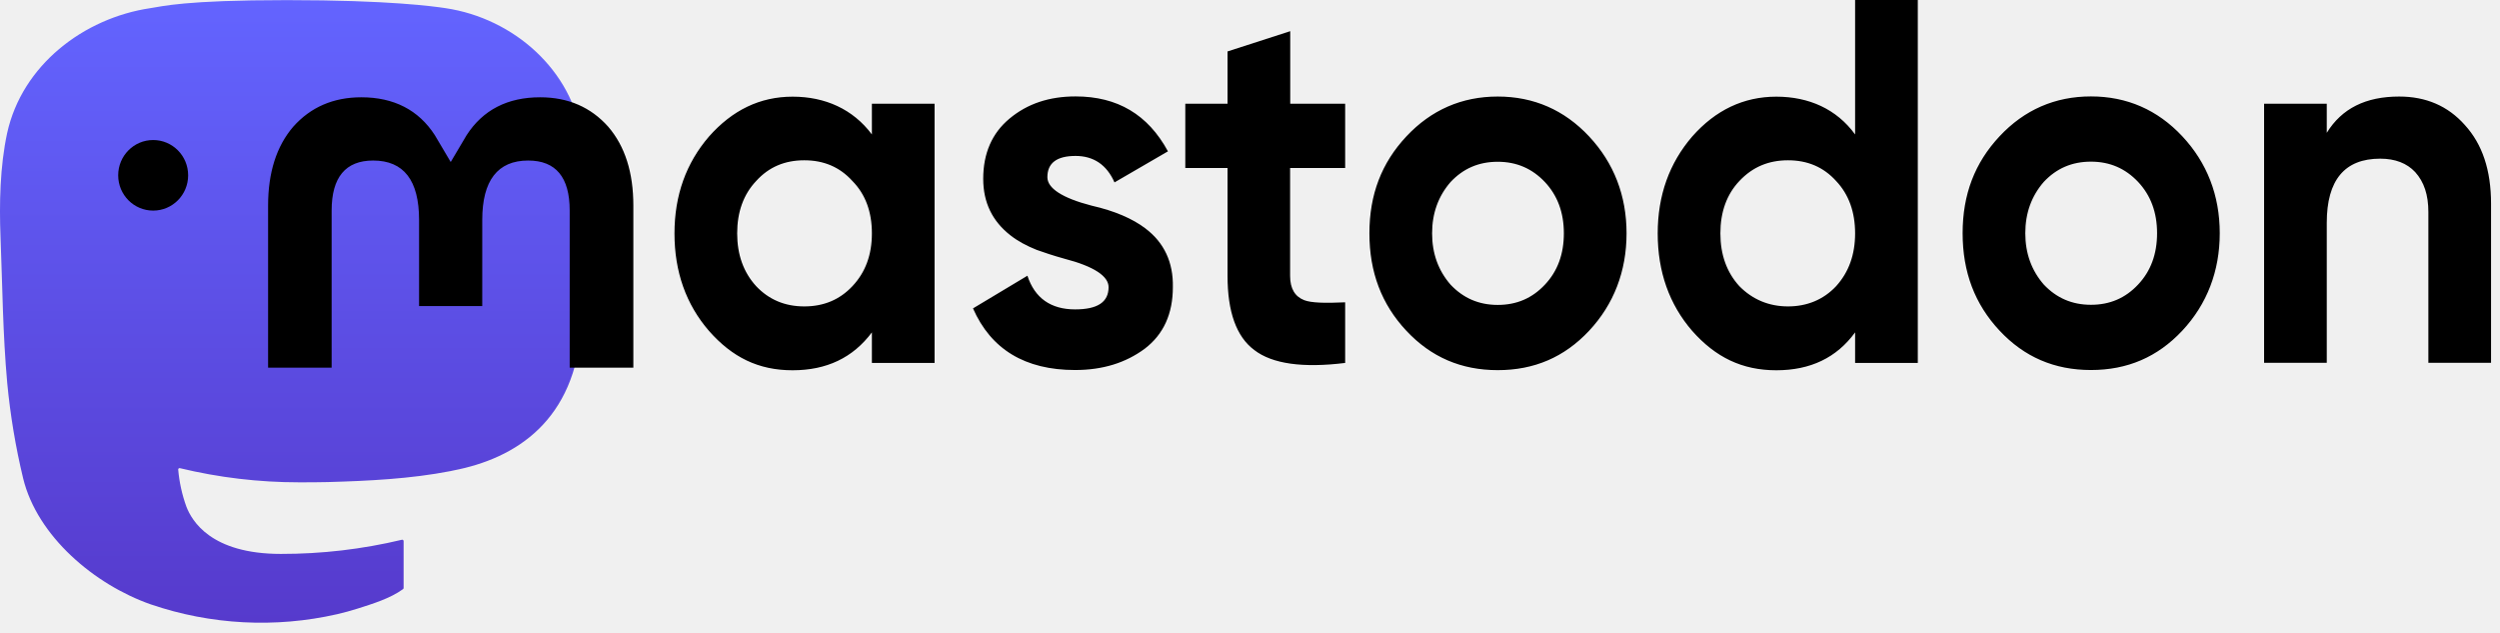
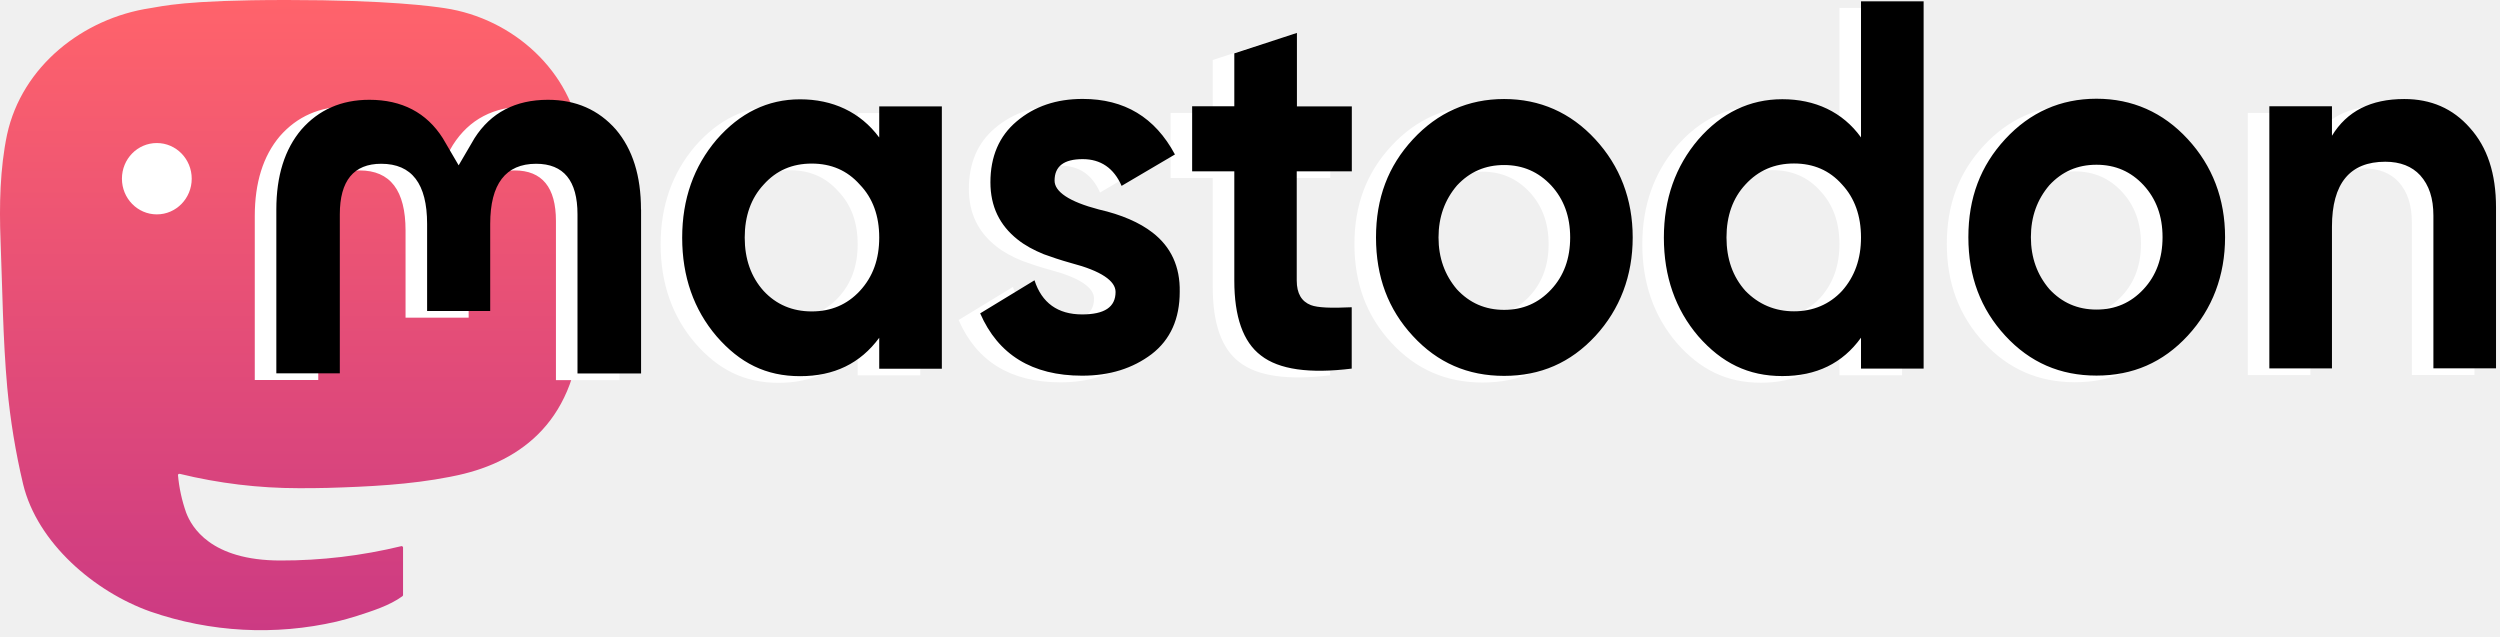
- <svg xmlns="http://www.w3.org/2000/svg" xmlns:xlink="http://www.w3.org/1999/xlink" width="261" height="66" viewBox="0 0 261 66" fill="none">
-   <symbol id="logo-symbol-wordmark">
-     <path d="M60.754 14.403C59.814 7.419 53.727 1.916 46.512 0.849C45.294 0.669 40.682 0.013 29.997 0.013H29.918C19.23 0.013 16.937 0.669 15.72 0.849C8.705 1.886 2.299 6.832 0.745 13.898C-0.003 17.378 -0.083 21.237 0.056 24.776C0.254 29.851 0.293 34.918 0.753 39.973C1.072 43.331 1.628 46.661 2.417 49.941C3.894 55.997 9.875 61.037 15.734 63.093C22.008 65.237 28.754 65.593 35.218 64.121C35.929 63.956 36.632 63.764 37.325 63.545C38.897 63.046 40.738 62.487 42.091 61.507C42.11 61.493 42.125 61.475 42.136 61.455C42.147 61.434 42.153 61.412 42.153 61.389V56.49C42.153 56.469 42.148 56.447 42.138 56.428C42.129 56.409 42.115 56.392 42.098 56.379C42.081 56.365 42.061 56.356 42.04 56.351C42.019 56.346 41.997 56.347 41.976 56.351C37.834 57.341 33.59 57.836 29.332 57.829C22.005 57.829 20.034 54.351 19.469 52.904C19.016 51.653 18.727 50.348 18.612 49.022C18.611 49 18.615 48.977 18.624 48.957C18.633 48.937 18.647 48.919 18.664 48.904C18.682 48.89 18.702 48.88 18.724 48.876C18.745 48.871 18.768 48.871 18.79 48.877C22.862 49.859 27.037 50.355 31.227 50.354C32.234 50.354 33.239 50.354 34.246 50.328C38.46 50.209 42.901 49.994 47.047 49.184C47.15 49.164 47.253 49.146 47.342 49.119C53.881 47.864 60.104 43.923 60.736 33.943C60.76 33.55 60.819 29.828 60.819 29.42C60.822 28.035 61.265 19.591 60.754 14.403Z" fill="url(#paint0_linear_89_11)" />
-     <path d="M12.344 18.303C12.344 16.267 13.978 14.619 15.997 14.619C18.016 14.619 19.65 16.267 19.65 18.303C19.65 20.34 18.016 21.987 15.997 21.987C13.978 21.987 12.344 20.34 12.344 18.303Z" fill="currentColor" />
-     <path d="M66.148 21.468V38.384H59.499V21.974C59.499 18.511 58.058 16.76 55.164 16.76C51.975 16.76 50.367 18.848 50.367 22.96V31.95H43.769V22.96C43.769 18.835 42.174 16.76 38.971 16.76C36.09 16.76 34.637 18.511 34.637 21.974V38.384H28V21.468C28 18.018 28.875 15.268 30.624 13.231C32.437 11.195 34.804 10.157 37.736 10.157C41.132 10.157 43.717 11.48 45.415 14.114L47.074 16.915L48.733 14.114C50.431 11.48 53.004 10.157 56.412 10.157C59.344 10.157 61.711 11.195 63.525 13.231C65.274 15.268 66.148 18.005 66.148 21.468ZM89.03 29.874C90.406 28.409 91.062 26.579 91.062 24.361C91.062 22.143 90.406 20.301 89.03 18.9C87.705 17.434 86.033 16.734 84.001 16.734C81.969 16.734 80.296 17.434 78.972 18.9C77.647 20.301 76.991 22.143 76.991 24.361C76.991 26.579 77.647 28.422 78.972 29.874C80.296 31.275 81.969 31.989 84.001 31.989C86.033 31.989 87.705 31.288 89.03 29.874ZM91.062 10.832H97.609V37.891H91.062V34.7C89.081 37.346 86.342 38.656 82.779 38.656C79.216 38.656 76.477 37.307 74.046 34.544C71.653 31.781 70.444 28.37 70.444 24.374C70.444 20.379 71.666 17.019 74.046 14.256C76.489 11.493 79.383 10.092 82.779 10.092C86.174 10.092 89.081 11.389 91.062 14.036V10.845V10.832ZM119.654 23.868C121.583 25.334 122.548 27.384 122.496 29.978C122.496 32.741 121.532 34.907 119.551 36.412C117.57 37.878 115.178 38.63 112.284 38.63C107.049 38.63 103.499 36.464 101.621 32.196L107.306 28.785C108.065 31.107 109.737 32.3 112.284 32.3C114.625 32.3 115.782 31.548 115.782 29.978C115.782 28.837 114.265 27.812 111.165 27.008C109.995 26.683 109.03 26.359 108.271 26.087C107.204 25.659 106.29 25.166 105.532 24.569C103.654 23.103 102.689 21.157 102.689 18.667C102.689 16.02 103.602 13.906 105.429 12.388C107.306 10.819 109.596 10.066 112.335 10.066C116.709 10.066 119.898 11.96 121.982 15.8L116.4 19.043C115.59 17.201 114.213 16.28 112.335 16.28C110.355 16.28 109.39 17.032 109.39 18.498C109.39 19.64 110.908 20.664 114.008 21.468C116.4 22.013 118.278 22.818 119.641 23.855L119.654 23.868ZM140.477 17.538H134.741V28.798C134.741 30.147 135.255 30.964 136.22 31.34C136.927 31.613 138.355 31.665 140.49 31.561V37.891C136.079 38.436 132.876 37.995 130.998 36.542C129.12 35.141 128.207 32.534 128.207 28.811V17.538H123.795V10.832H128.207V5.37L134.754 3.256V10.832H140.49V17.538H140.477ZM161.352 29.719C162.677 28.318 163.333 26.528 163.333 24.361C163.333 22.195 162.677 20.418 161.352 19.004C160.027 17.603 158.407 16.889 156.426 16.889C154.445 16.889 152.825 17.59 151.5 19.004C150.227 20.47 149.571 22.247 149.571 24.361C149.571 26.476 150.227 28.253 151.5 29.719C152.825 31.12 154.445 31.833 156.426 31.833C158.407 31.833 160.027 31.133 161.352 29.719ZM146.883 34.531C144.297 31.768 143.024 28.422 143.024 24.361C143.024 20.301 144.297 17.006 146.883 14.243C149.468 11.48 152.67 10.079 156.426 10.079C160.182 10.079 163.384 11.48 165.97 14.243C168.555 17.006 169.88 20.418 169.88 24.361C169.88 28.305 168.555 31.768 165.97 34.531C163.384 37.294 160.233 38.643 156.426 38.643C152.619 38.643 149.468 37.294 146.883 34.531ZM191.771 29.874C193.095 28.409 193.751 26.579 193.751 24.361C193.751 22.143 193.095 20.301 191.771 18.9C190.446 17.434 188.774 16.734 186.742 16.734C184.709 16.734 183.037 17.434 181.661 18.9C180.336 20.301 179.68 22.143 179.68 24.361C179.68 26.579 180.336 28.422 181.661 29.874C183.037 31.275 184.761 31.989 186.742 31.989C188.722 31.989 190.446 31.288 191.771 29.874ZM193.751 0H200.298V37.891H193.751V34.7C191.822 37.346 189.082 38.656 185.52 38.656C181.957 38.656 179.179 37.307 176.735 34.544C174.343 31.781 173.134 28.37 173.134 24.374C173.134 20.379 174.356 17.019 176.735 14.256C179.166 11.493 182.111 10.092 185.52 10.092C188.928 10.092 191.822 11.389 193.751 14.036V0.013V0ZM223.308 29.706C224.633 28.305 225.289 26.515 225.289 24.348C225.289 22.182 224.633 20.405 223.308 18.991C221.983 17.59 220.363 16.877 218.382 16.877C216.401 16.877 214.78 17.577 213.456 18.991C212.182 20.457 211.526 22.234 211.526 24.348C211.526 26.463 212.182 28.24 213.456 29.706C214.78 31.107 216.401 31.82 218.382 31.82C220.363 31.82 221.983 31.12 223.308 29.706ZM208.838 34.518C206.253 31.755 204.98 28.409 204.98 24.348C204.98 20.288 206.253 16.993 208.838 14.23C211.424 11.467 214.626 10.066 218.382 10.066C222.137 10.066 225.34 11.467 227.925 14.23C230.511 16.993 231.835 20.405 231.835 24.348C231.835 28.292 230.511 31.755 227.925 34.518C225.34 37.281 222.189 38.63 218.382 38.63C214.575 38.63 211.424 37.281 208.838 34.518ZM260.17 21.261V37.878H253.623V22.13C253.623 20.34 253.173 18.991 252.247 17.966C251.385 17.045 250.164 16.565 248.594 16.565C244.89 16.565 243.012 18.783 243.012 23.272V37.878H236.466V10.832H243.012V13.867C244.581 11.325 247.077 10.079 250.575 10.079C253.366 10.079 255.656 11.052 257.431 13.05C259.257 15.047 260.17 17.759 260.17 21.274" fill="currentColor" />
-     <defs>
-       <linearGradient id="paint0_linear_89_11" x1="30.5" y1="0.013" x2="30.5" y2="65.013" gradientUnits="userSpaceOnUse">
-         <stop stop-color="#6364FF" />
-         <stop offset="1" stop-color="#563ACC" />
-       </linearGradient>
-     </defs>
-   </symbol>
-   <use xlink:href="#logo-symbol-wordmark" />
+ <svg xmlns="http://www.w3.org/2000/svg" xmlns:xlink="http://www.w3.org/1999/xlink" width="314px" height="80px" viewBox="0 0 314 80" version="1.1">
+   <defs>
+     <linearGradient gradientUnits="objectBoundingBox" x1="0.5" y1="0" x2="0.5" y2="1" id="gradient_1">
+       <stop offset="0.161%" stop-color="#FF636B" />
+       <stop offset="100%" stop-color="#CC3A83" />
+     </linearGradient>
+     <path d="M314 0L314 0L314 80L0 80L0 0L314 0Z" id="path_1" />
+     <clipPath id="clip_1">
+       <use xlink:href="#path_1" clip-rule="evenodd" fill-rule="evenodd" />
+     </clipPath>
+   </defs>
+   <g id="wordmark-black-text">
+     <path d="M314 0L314 0L314 80L0 80L0 0L314 0Z" id="wordmark-black-text" fill="none" stroke="none" />
+     <path d="M72.945 17.521C71.817 9.022 64.504 2.313 55.846 1.023C54.381 0.804 48.845 0 36.021 0L35.925 0C23.088 0 20.338 0.804 18.873 1.023C10.443 2.289 2.758 8.304 0.885 16.912C-0.004 21.149 -0.1 25.849 0.068 30.159C0.308 36.344 0.357 42.505 0.909 48.666C1.293 52.757 1.954 56.811 2.902 60.805C4.679 68.183 11.86 74.32 18.897 76.816C26.426 79.421 34.532 79.859 42.289 78.07C43.141 77.863 43.982 77.632 44.823 77.364C46.708 76.755 48.917 76.073 50.55 74.88C50.575 74.868 50.587 74.843 50.599 74.819C50.611 74.794 50.623 74.77 50.623 74.734L50.623 68.768C50.623 68.768 50.623 68.719 50.599 68.695C50.599 68.67 50.575 68.646 50.55 68.634C50.526 68.621 50.502 68.609 50.478 68.597C50.454 68.597 50.43 68.597 50.406 68.597C45.435 69.803 40.332 70.411 35.228 70.399C26.426 70.399 24.061 66.162 23.388 64.409C22.848 62.887 22.5 61.292 22.355 59.685C22.355 59.66 22.355 59.636 22.367 59.612C22.367 59.587 22.391 59.563 22.416 59.551C22.439 59.539 22.463 59.526 22.487 59.514L22.572 59.514C27.459 60.707 32.478 61.316 37.51 61.316C38.722 61.316 39.923 61.316 41.136 61.28C46.191 61.133 51.523 60.878 56.507 59.892C56.627 59.867 56.759 59.843 56.867 59.819C64.72 58.285 72.189 53.487 72.945 41.336C72.97 40.861 73.042 36.32 73.042 35.833C73.042 34.14 73.582 23.864 72.958 17.545L72.945 17.521L72.945 17.521Z" id="形状" fill="url(#gradient_1)" stroke="none" clip-path="url(#clip_1)" />
+     <path d="M15.315 22.445C15.315 19.961 17.272 17.965 19.697 17.965C22.123 17.965 24.08 19.974 24.08 22.445C24.08 24.917 22.123 26.926 19.697 26.926C17.272 26.926 15.315 24.917 15.315 22.445L15.315 22.445Z" id="形状" fill="#FFFFFF" stroke="none" clip-path="url(#clip_1)" />
+     <path d="M77.811 27.141L77.811 47.742L69.826 47.742L69.826 27.75C69.826 23.537 68.097 21.406 64.626 21.406C60.795 21.406 58.862 23.951 58.862 28.955L58.862 39.901L50.937 39.901L50.937 28.955C50.937 23.927 49.028 21.406 45.173 21.406C41.715 21.406 39.973 23.537 39.973 27.75L39.973 47.73L32 47.73L32 27.141C32 22.94 33.045 19.592 35.146 17.108C37.32 14.624 40.166 13.37 43.684 13.37C47.767 13.37 50.865 14.977 52.906 18.192L54.9 21.601L56.893 18.192C58.934 14.99 62.02 13.37 66.115 13.37C69.633 13.37 72.479 14.637 74.653 17.108C76.754 19.592 77.799 22.916 77.799 27.141L77.811 27.141L77.811 27.141ZM105.285 37.381C106.943 35.591 107.723 33.375 107.723 30.672C107.723 27.969 106.93 25.729 105.285 24.024C103.701 22.234 101.684 21.382 99.246 21.382C96.808 21.382 94.802 22.234 93.206 24.024C91.62 25.729 90.828 27.969 90.828 30.672C90.828 33.375 91.62 35.615 93.206 37.381C94.79 39.085 96.808 39.95 99.246 39.95C101.684 39.95 103.689 39.097 105.285 37.381L105.285 37.381ZM107.723 14.198L115.589 14.198L115.589 47.145L107.723 47.145L107.723 43.261C105.346 46.488 102.055 48.083 97.781 48.083C93.506 48.083 90.215 46.439 87.297 43.079C84.427 39.718 82.975 35.566 82.975 30.696C82.975 25.826 84.439 21.735 87.297 18.375C90.227 15.014 93.71 13.31 97.781 13.31C101.851 13.31 105.346 14.892 107.723 18.107L107.723 14.223L107.723 14.198L107.723 14.198ZM142.055 30.051C144.372 31.841 145.526 34.337 145.466 37.49C145.466 40.851 144.313 43.493 141.935 45.319C139.557 47.109 136.686 48.022 133.204 48.022C126.925 48.022 122.662 45.38 120.404 40.193L127.226 36.041C128.137 38.866 130.143 40.327 133.204 40.327C136.014 40.327 137.408 39.414 137.408 37.502C137.408 36.114 135.582 34.86 131.859 33.886C130.454 33.496 129.29 33.095 128.389 32.766C127.104 32.243 126.011 31.646 125.099 30.915C122.842 29.126 121.69 26.764 121.69 23.732C121.69 20.505 122.782 17.936 124.979 16.086C127.238 14.174 129.986 13.261 133.276 13.261C138.523 13.261 142.354 15.562 144.865 20.237L138.164 24.182C137.191 21.942 135.534 20.822 133.276 20.822C130.898 20.822 129.746 21.735 129.746 23.525C129.746 24.913 131.572 26.167 135.294 27.141C138.164 27.799 140.421 28.785 142.055 30.051L142.066 30.051L142.055 30.051L142.055 30.051ZM167.055 22.356L160.162 22.356L160.162 36.066C160.162 37.709 160.775 38.708 161.939 39.158C162.792 39.487 164.497 39.548 167.067 39.426L167.067 47.133C161.771 47.791 157.929 47.255 155.673 45.489C153.414 43.785 152.322 40.607 152.322 36.078L152.322 22.356L147.025 22.356L147.025 14.186L152.322 14.186L152.322 7.538L160.186 4.969L160.186 14.198L167.079 14.198L167.079 22.368L167.067 22.368L167.055 22.356L167.055 22.356ZM192.128 37.186C193.714 35.481 194.505 33.302 194.505 30.66C194.505 28.018 193.714 25.863 192.128 24.134C190.531 22.429 188.585 21.564 186.208 21.564C183.83 21.564 181.885 22.417 180.287 24.134C178.763 25.923 177.97 28.078 177.97 30.66C177.97 33.241 178.763 35.396 180.287 37.186C181.873 38.89 183.83 39.755 186.208 39.755C188.585 39.755 190.531 38.903 192.128 37.186L192.128 37.186ZM174.753 43.042C171.643 39.682 170.117 35.603 170.117 30.66C170.117 25.716 171.643 21.698 174.753 18.338C177.863 14.977 181.705 13.273 186.208 13.273C190.71 13.273 194.566 14.977 197.664 18.338C200.762 21.698 202.359 25.85 202.359 30.66C202.359 35.469 200.762 39.682 197.664 43.042C194.553 46.403 190.771 48.046 186.208 48.046C181.645 48.046 177.85 46.403 174.753 43.042L174.753 43.042ZM228.656 37.368C230.242 35.579 231.035 33.363 231.035 30.66C231.035 27.957 230.242 25.716 228.656 24.012C227.072 22.222 225.055 21.37 222.617 21.37C220.179 21.37 218.161 22.222 216.518 24.012C214.932 25.716 214.139 27.957 214.139 30.66C214.139 33.363 214.932 35.603 216.518 37.368C218.173 39.073 220.24 39.938 222.617 39.938C224.995 39.938 227.061 39.085 228.656 37.368L228.656 37.368ZM231.035 1L238.899 1L238.899 47.133L231.035 47.133L231.035 43.249C228.717 46.476 225.426 48.071 221.152 48.071C216.878 48.071 213.539 46.427 210.596 43.066C207.727 39.706 206.274 35.554 206.274 30.684C206.274 25.814 207.738 21.723 210.596 18.362C213.514 15.002 217.057 13.297 221.152 13.297C225.246 13.297 228.717 14.88 231.035 18.095L231.035 1.012L231.035 1L231.035 1ZM266.531 37.149C268.115 35.445 268.909 33.265 268.909 30.623C268.909 27.981 268.115 25.826 266.531 24.097C264.945 22.392 263 21.528 260.61 21.528C258.221 21.528 256.289 22.38 254.691 24.097C253.165 25.887 252.372 28.042 252.372 30.623C252.372 33.204 253.165 35.359 254.691 37.149C256.276 38.854 258.234 39.718 260.61 39.718C262.989 39.718 264.933 38.866 266.531 37.149L266.531 37.149ZM249.154 43.006C246.057 39.645 244.52 35.566 244.52 30.623C244.52 25.68 246.046 21.662 249.154 18.302C252.264 14.941 256.107 13.236 260.61 13.236C265.114 13.236 268.969 14.941 272.066 18.302C275.175 21.662 276.761 25.814 276.761 30.623C276.761 35.433 275.175 39.645 272.066 43.006C268.956 46.366 265.174 48.01 260.61 48.01C256.047 48.01 252.253 46.366 249.154 43.006L249.154 43.006ZM310.792 26.861L310.792 47.097L302.927 47.097L302.927 27.92C302.927 25.741 302.386 24.097 301.271 22.855C300.237 21.735 298.773 21.151 296.887 21.151C292.445 21.151 290.187 23.854 290.187 29.32L290.187 47.109L282.321 47.109L282.321 14.186L290.187 14.186L290.187 17.887C292.071 14.795 295.073 13.273 299.264 13.273C302.615 13.273 305.365 14.454 307.503 16.889C309.701 19.324 310.792 22.624 310.792 26.897" id="形状" fill="#FFFFFF" fill-rule="evenodd" stroke="none" clip-path="url(#clip_1)" />
+     <path d="M80.519 26.305L80.519 46.906L72.533 46.906L72.533 26.914C72.533 22.701 70.804 20.57 67.334 20.57C63.503 20.57 61.57 23.115 61.57 28.119L61.57 39.065L53.645 39.065L53.645 28.119C53.645 23.09 51.735 20.57 47.881 20.57C44.422 20.57 42.681 22.701 42.681 26.914L42.681 46.894L34.708 46.894L34.708 26.305C34.708 22.104 35.752 18.756 37.854 16.272C40.027 13.788 42.873 12.534 46.392 12.534C50.474 12.534 53.572 14.141 55.614 17.356L57.607 20.765L59.601 17.356C61.642 14.154 64.728 12.534 68.823 12.534C72.341 12.534 75.187 13.8 77.361 16.272C79.462 18.756 80.507 22.08 80.507 26.305L80.519 26.305L80.519 26.305ZM107.993 36.544C109.65 34.755 110.431 32.539 110.431 29.836C110.431 27.133 109.638 24.892 107.993 23.188C106.408 21.398 104.391 20.546 101.953 20.546C99.516 20.546 97.51 21.398 95.913 23.188C94.328 24.892 93.536 27.133 93.536 29.836C93.536 32.539 94.328 34.779 95.913 36.544C97.498 38.249 99.516 39.114 101.953 39.114C104.391 39.114 106.396 38.261 107.993 36.544L107.993 36.544ZM110.431 13.362L118.296 13.362L118.296 46.309L110.431 46.309L110.431 42.425C108.053 45.652 104.763 47.247 100.488 47.247C96.213 47.247 92.923 45.603 90.005 42.243C87.135 38.882 85.682 34.73 85.682 29.86C85.682 24.99 87.147 20.899 90.005 17.538C92.935 14.178 96.418 12.473 100.488 12.473C104.559 12.473 108.053 14.056 110.431 17.27L110.431 13.386L110.431 13.362L110.431 13.362ZM144.762 29.215C147.08 31.005 148.233 33.501 148.173 36.654C148.173 40.014 147.02 42.657 144.642 44.483C142.265 46.273 139.394 47.186 135.912 47.186C129.632 47.186 125.369 44.544 123.111 39.357L129.933 35.205C130.844 38.03 132.851 39.491 135.912 39.491C138.722 39.491 140.115 38.578 140.115 36.666C140.115 35.278 138.289 34.024 134.567 33.05C133.162 32.66 131.998 32.259 131.097 31.93C129.812 31.406 128.719 30.81 127.806 30.079C125.549 28.289 124.397 25.927 124.397 22.896C124.397 19.669 125.489 17.1 127.687 15.249C129.945 13.338 132.694 12.425 135.984 12.425C141.231 12.425 145.062 14.726 147.572 19.401L140.872 23.346C139.899 21.106 138.241 19.986 135.984 19.986C133.606 19.986 132.454 20.899 132.454 22.689C132.454 24.077 134.279 25.331 138.002 26.305C140.872 26.962 143.129 27.948 144.762 29.215L144.774 29.215L144.762 29.215L144.762 29.215ZM169.764 21.52L162.87 21.52L162.87 35.23C162.87 36.873 163.483 37.871 164.648 38.322C165.5 38.651 167.206 38.712 169.776 38.59L169.776 46.297C164.48 46.955 160.637 46.419 158.38 44.653C156.122 42.949 155.029 39.771 155.029 35.242L155.029 21.52L149.733 21.52L149.733 13.35L155.029 13.35L155.029 6.702L162.894 4.133L162.894 13.362L169.788 13.362L169.788 21.532L169.776 21.532L169.764 21.52L169.764 21.52ZM194.836 36.35C196.422 34.645 197.213 32.466 197.213 29.824C197.213 27.181 196.422 25.026 194.836 23.297C193.239 21.593 191.293 20.728 188.916 20.728C186.538 20.728 184.593 21.581 182.996 23.297C181.471 25.087 180.678 27.242 180.678 29.824C180.678 32.405 181.471 34.56 182.996 36.35C184.581 38.054 186.538 38.919 188.916 38.919C191.293 38.919 193.239 38.066 194.836 36.35L194.836 36.35ZM177.461 42.206C174.35 38.846 172.826 34.767 172.826 29.824C172.826 24.88 174.35 20.862 177.461 17.502C180.571 14.141 184.413 12.437 188.916 12.437C193.419 12.437 197.274 14.141 200.372 17.502C203.47 20.862 205.067 25.014 205.067 29.824C205.067 34.633 203.47 38.846 200.372 42.206C197.261 45.567 193.48 47.21 188.916 47.21C184.353 47.21 180.559 45.567 177.461 42.206L177.461 42.206ZM231.364 36.532C232.95 34.742 233.742 32.526 233.742 29.824C233.742 27.121 232.95 24.88 231.364 23.176C229.78 21.386 227.763 20.534 225.325 20.534C222.888 20.534 220.869 21.386 219.225 23.176C217.64 24.88 216.847 27.121 216.847 29.824C216.847 32.526 217.64 34.767 219.225 36.532C220.881 38.237 222.948 39.101 225.325 39.101C227.703 39.101 229.768 38.249 231.364 36.532L231.364 36.532ZM233.742 0.164L241.607 0.164L241.607 46.297L233.742 46.297L233.742 42.413C231.425 45.64 228.135 47.234 223.86 47.234C219.585 47.234 216.247 45.591 213.304 42.23C210.434 38.87 208.982 34.718 208.982 29.848C208.982 24.978 210.446 20.887 213.304 17.526C216.222 14.166 219.765 12.461 223.86 12.461C227.955 12.461 231.425 14.044 233.742 17.258L233.742 0.176L233.742 0.164L233.742 0.164ZM269.238 36.313C270.823 34.608 271.616 32.429 271.616 29.787C271.616 27.145 270.823 24.99 269.238 23.261C267.654 21.556 265.708 20.692 263.318 20.692C260.929 20.692 258.996 21.544 257.399 23.261C255.873 25.051 255.08 27.206 255.08 29.787C255.08 32.368 255.873 34.523 257.399 36.313C258.984 38.018 260.941 38.882 263.318 38.882C265.696 38.882 267.642 38.03 269.238 36.313L269.238 36.313ZM251.863 42.17C248.765 38.809 247.227 34.73 247.227 29.787C247.227 24.844 248.753 20.826 251.863 17.465C254.972 14.105 258.815 12.4 263.318 12.4C267.822 12.4 271.676 14.105 274.774 17.465C277.884 20.826 279.469 24.978 279.469 29.787C279.469 34.596 277.884 38.809 274.774 42.17C271.664 45.53 267.882 47.174 263.318 47.174C258.755 47.174 254.96 45.53 251.863 42.17L251.863 42.17ZM313.5 26.025L313.5 46.261L305.635 46.261L305.635 27.084C305.635 24.904 305.094 23.261 303.978 22.019C302.945 20.899 301.48 20.314 299.594 20.314C295.152 20.314 292.894 23.017 292.894 28.484L292.894 46.273L285.029 46.273L285.029 13.35L292.894 13.35L292.894 17.051C294.779 13.959 297.781 12.437 301.973 12.437C305.322 12.437 308.072 13.618 310.211 16.053C312.408 18.488 313.5 21.788 313.5 26.061" id="形状" fill="#000000" fill-rule="evenodd" stroke="none" clip-path="url(#clip_1)" />
+   </g>
</svg>
